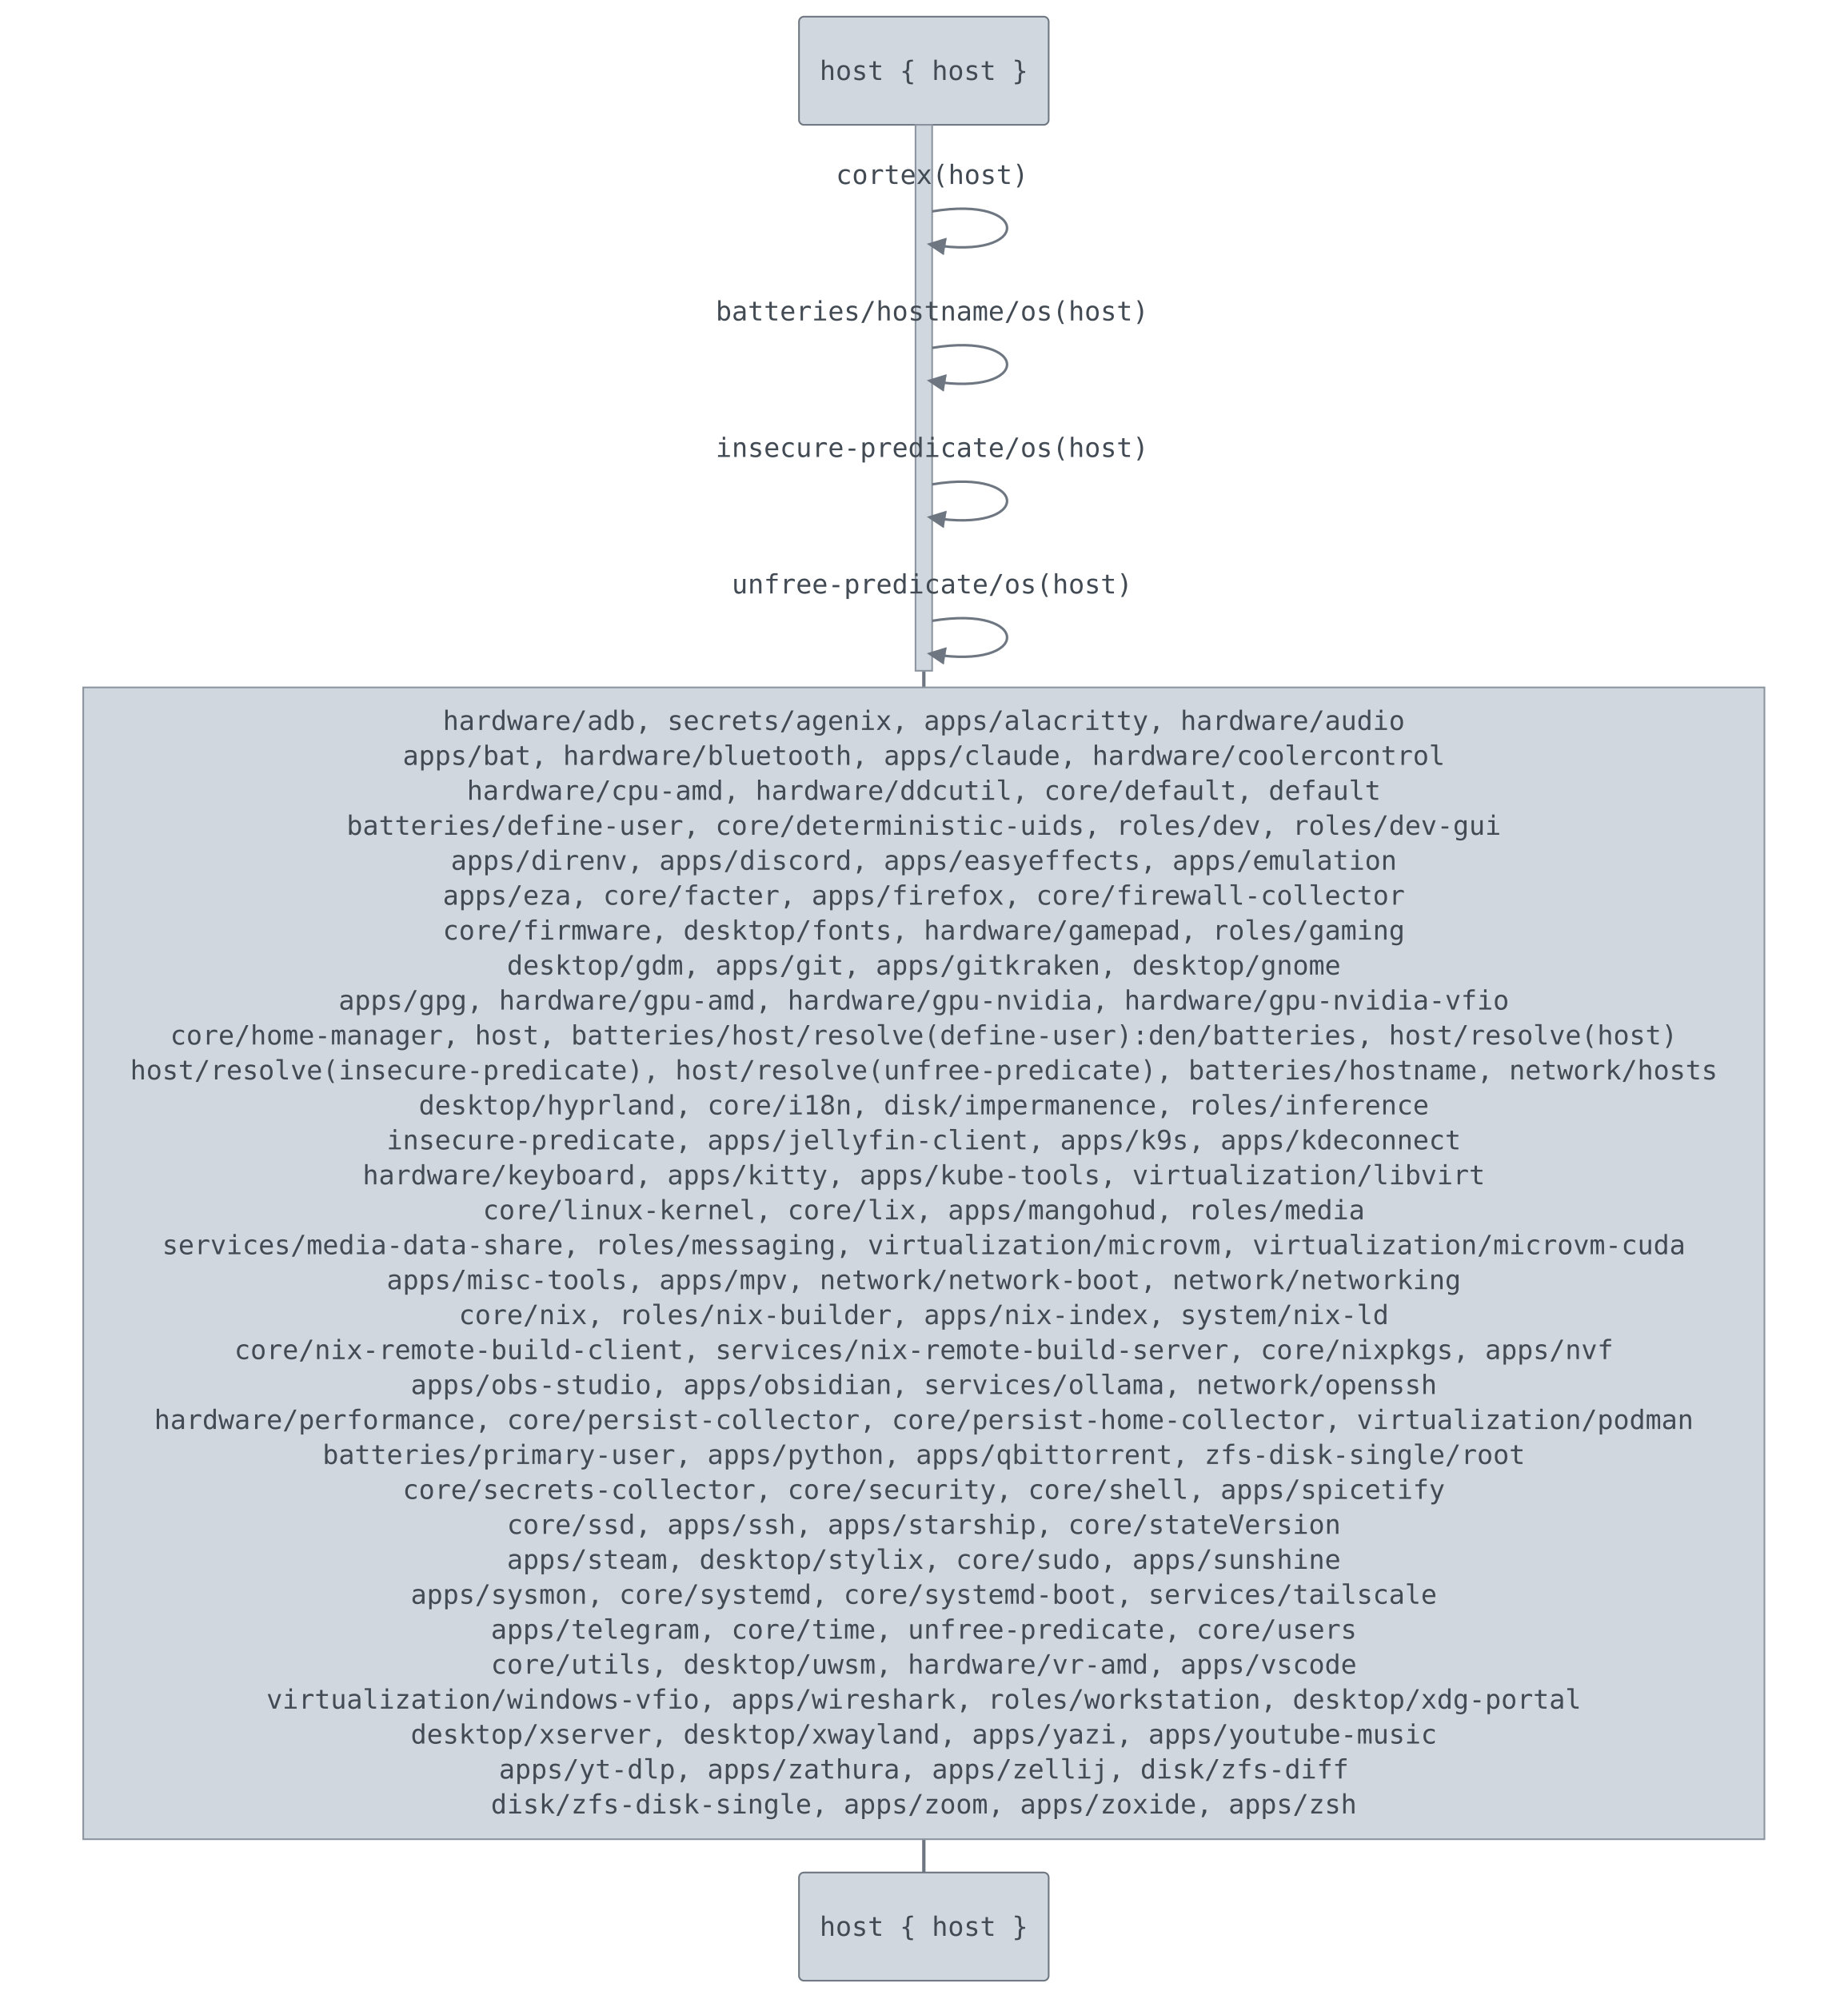
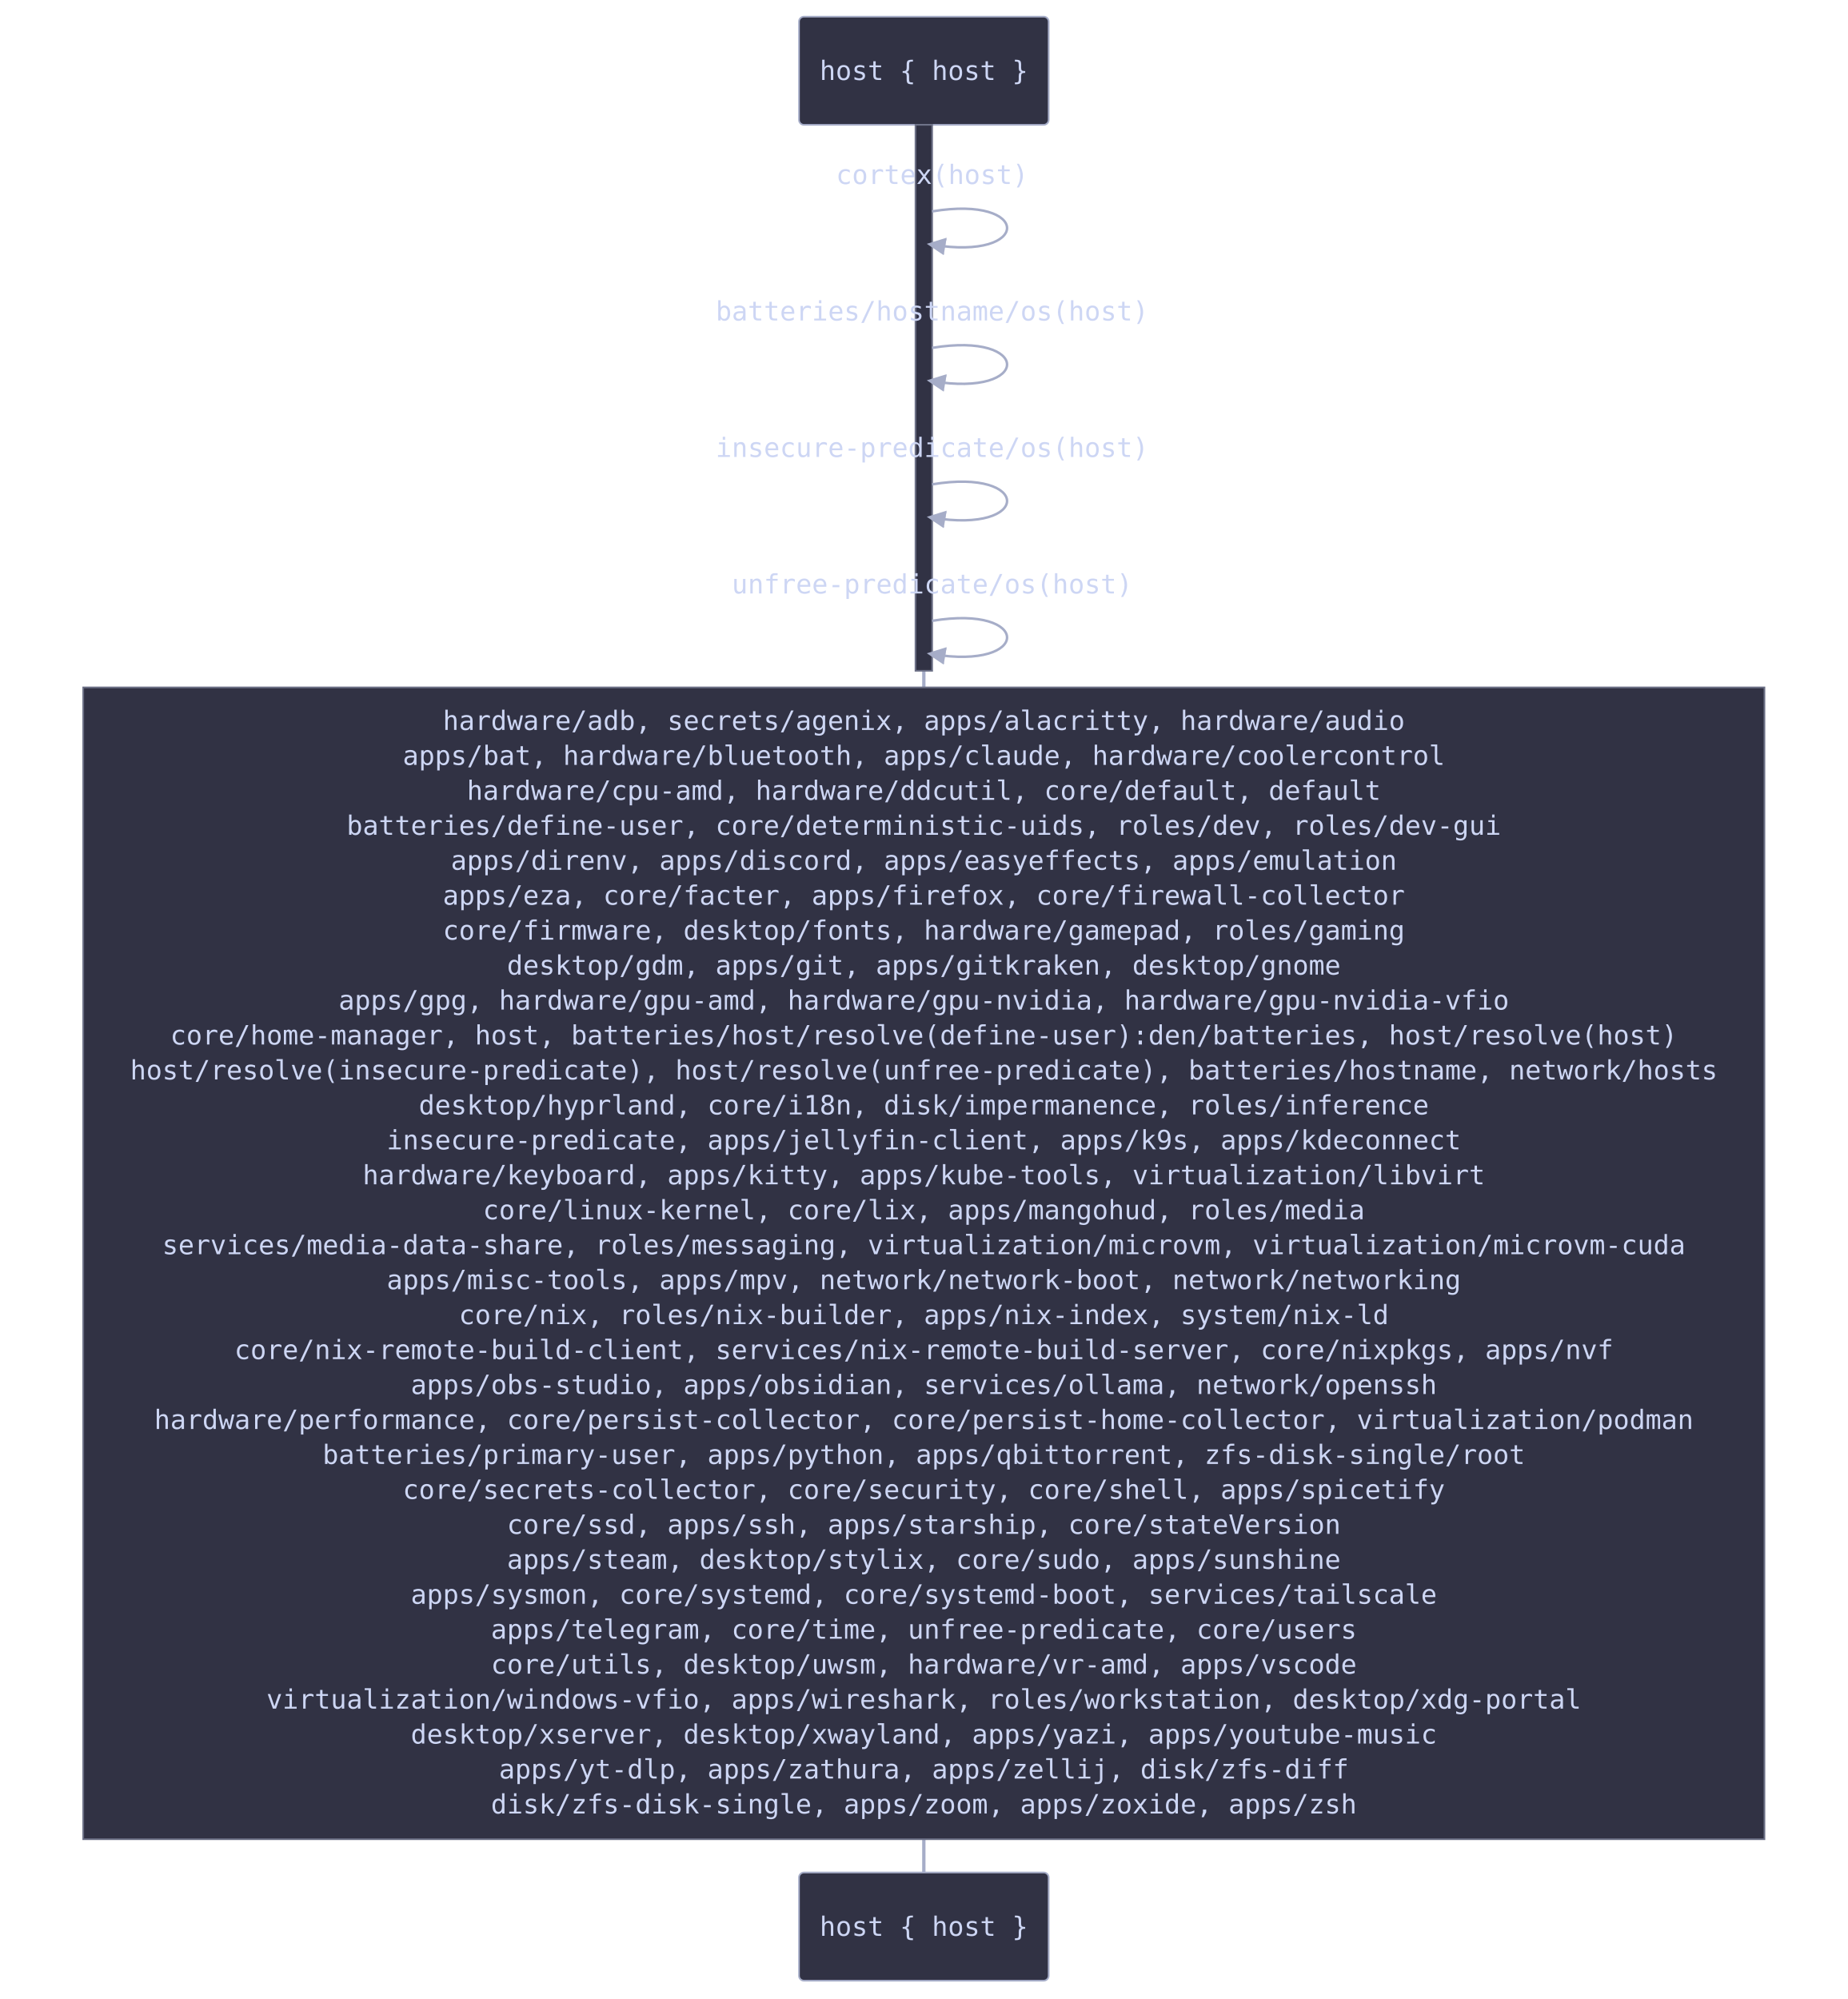
- <svg xmlns="http://www.w3.org/2000/svg" id="my-svg" width="100%" style="max-width: 1110px; background-color: rgb(234, 238, 242);" viewBox="-480 -10 1110 1201" role="graphics-document document" aria-roledescription="sequence">
+ <svg xmlns="http://www.w3.org/2000/svg" id="my-svg" width="100%" style="max-width: 1110px; background-color: rgb(30, 30, 46);" viewBox="-480 -10 1110 1201" role="graphics-document document" aria-roledescription="sequence">
  <g>
    <rect x="0" y="1115" fill="#eaeaea" stroke="#666" width="150" height="65" name="host" rx="3" ry="3" class="actor actor-bottom" />
    <text x="75" y="1147.5" dominant-baseline="central" alignment-baseline="central" class="actor actor-box" style="text-anchor: middle; font-size: 16px; font-weight: 400; font-family: &quot;JetBrains Mono&quot;, &quot;Fira Code&quot;, &quot;DejaVu Sans Mono&quot;, monospace;">
      <tspan x="75" dy="0">host { host }</tspan>
    </text>
  </g>
  <g>
    <line id="actor0" x1="75" y1="65" x2="75" y2="1115" class="actor-line 200" stroke-width="0.5px" stroke="#999" name="host" data-et="life-line" data-id="host" />
    <g id="root-0" data-et="participant" data-type="participant" data-id="host">
      <rect x="0" y="0" fill="#eaeaea" stroke="#666" width="150" height="65" name="host" rx="3" ry="3" class="actor actor-top" />
      <text x="75" y="32.5" dominant-baseline="central" alignment-baseline="central" class="actor actor-box" style="text-anchor: middle; font-size: 16px; font-weight: 400; font-family: &quot;JetBrains Mono&quot;, &quot;Fira Code&quot;, &quot;DejaVu Sans Mono&quot;, monospace;">
        <tspan x="75" dy="0">host { host }</tspan>
      </text>
    </g>
  </g>
-   <style>#my-svg{font-family:JetBrains Mono,Fira Code,DejaVu Sans Mono,monospace;font-size:16px;fill:#424a53;}@keyframes edge-animation-frame{from{stroke-dashoffset:0;}}@keyframes dash{to{stroke-dashoffset:0;}}#my-svg .edge-animation-slow{stroke-dasharray:9,5!important;stroke-dashoffset:900;animation:dash 50s linear infinite;stroke-linecap:round;}#my-svg .edge-animation-fast{stroke-dasharray:9,5!important;stroke-dashoffset:900;animation:dash 20s linear infinite;stroke-linecap:round;}#my-svg .error-icon{fill:#d0d7de;}#my-svg .error-text{fill:#424a53;stroke:#424a53;}#my-svg .edge-thickness-normal{stroke-width:1px;}#my-svg .edge-thickness-thick{stroke-width:3.5px;}#my-svg .edge-pattern-solid{stroke-dasharray:0;}#my-svg .edge-thickness-invisible{stroke-width:0;fill:none;}#my-svg .edge-pattern-dashed{stroke-dasharray:3;}#my-svg .edge-pattern-dotted{stroke-dasharray:2;}#my-svg .marker{fill:#6e7781;stroke:#6e7781;}#my-svg .marker.cross{stroke:#6e7781;}#my-svg svg{font-family:JetBrains Mono,Fira Code,DejaVu Sans Mono,monospace;font-size:16px;}#my-svg p{margin:0;}#my-svg .actor{stroke:#6e7781;fill:#d0d7de;stroke-width:1;}#my-svg rect.actor.outer-path[data-look="neo"]{filter:drop-shadow( 1px 2px 2px rgba(185,185,185,1));}#my-svg rect.note[data-look="neo"]{stroke:#8c959f;fill:#d0d7de;filter:drop-shadow( 1px 2px 2px rgba(185,185,185,1));}#my-svg text.actor&gt;tspan{fill:#424a53;stroke:none;}#my-svg .actor-line{stroke:#6e7781;}#my-svg .innerArc{stroke-width:1.5;stroke-dasharray:none;}#my-svg .messageLine0{stroke-width:1.5;stroke-dasharray:none;stroke:#6e7781;}#my-svg .messageLine1{stroke-width:1.5;stroke-dasharray:2,2;stroke:#6e7781;}#my-svg [id$="-arrowhead"] path{fill:#6e7781;stroke:#6e7781;}#my-svg .sequenceNumber{fill:#eaeef2;}#my-svg [id$="-sequencenumber"]{fill:#6e7781;}#my-svg [id$="-crosshead"] path{fill:#6e7781;stroke:#6e7781;}#my-svg .messageText{fill:#424a53;stroke:none;}#my-svg .labelBox{stroke:#6e7781;fill:#d0d7de;filter:none;}#my-svg .labelText,#my-svg .labelText&gt;tspan{fill:#424a53;stroke:none;}#my-svg .loopText,#my-svg .loopText&gt;tspan{fill:#424a53;stroke:none;}#my-svg .loopLine{stroke-width:2px;stroke-dasharray:2,2;stroke:#6e7781;fill:#6e7781;}#my-svg .note{stroke:#8c959f;fill:#d0d7de;}#my-svg .noteText,#my-svg .noteText&gt;tspan{fill:#424a53;stroke:none;font-weight:normal;}#my-svg .activation0{fill:#d0d7de;stroke:#8c959f;}#my-svg .activation1{fill:#d0d7de;stroke:#8c959f;}#my-svg .activation2{fill:#d0d7de;stroke:#8c959f;}#my-svg .actorPopupMenu{position:absolute;}#my-svg .actorPopupMenuPanel{position:absolute;fill:#d0d7de;box-shadow:0px 8px 16px 0px rgba(0,0,0,0.2);filter:drop-shadow(3px 5px 2px rgb(0 0 0 / 0.4));}#my-svg .actor-man circle,#my-svg line{fill:#d0d7de;stroke-width:2px;}#my-svg g rect.rect{filter:drop-shadow( 1px 2px 2px rgba(185,185,185,1));stroke:#6e7781;}#my-svg .node .neo-node{stroke:#6e7781;}#my-svg [data-look="neo"].node rect,#my-svg [data-look="neo"].cluster rect,#my-svg [data-look="neo"].node polygon{stroke:url(#my-svg-gradient);filter:drop-shadow( 1px 2px 2px rgba(185,185,185,1));}#my-svg [data-look="neo"].node path{stroke:url(#my-svg-gradient);stroke-width:1px;}#my-svg [data-look="neo"].node .outer-path{filter:drop-shadow( 1px 2px 2px rgba(185,185,185,1));}#my-svg [data-look="neo"].node .neo-line path{stroke:#6e7781;filter:none;}#my-svg [data-look="neo"].node circle{stroke:url(#my-svg-gradient);filter:drop-shadow( 1px 2px 2px rgba(185,185,185,1));}#my-svg [data-look="neo"].node circle .state-start{fill:#000000;}#my-svg [data-look="neo"].icon-shape .icon{fill:url(#my-svg-gradient);filter:drop-shadow( 1px 2px 2px rgba(185,185,185,1));}#my-svg [data-look="neo"].icon-shape .icon-neo path{stroke:url(#my-svg-gradient);filter:drop-shadow( 1px 2px 2px rgba(185,185,185,1));}#my-svg :root{--mermaid-font-family:JetBrains Mono,Fira Code,DejaVu Sans Mono,monospace;}</style>
+   <style>#my-svg{font-family:JetBrains Mono,Fira Code,DejaVu Sans Mono,monospace;font-size:16px;fill:#cdd6f4;}@keyframes edge-animation-frame{from{stroke-dashoffset:0;}}@keyframes dash{to{stroke-dashoffset:0;}}#my-svg .edge-animation-slow{stroke-dasharray:9,5!important;stroke-dashoffset:900;animation:dash 50s linear infinite;stroke-linecap:round;}#my-svg .edge-animation-fast{stroke-dasharray:9,5!important;stroke-dashoffset:900;animation:dash 20s linear infinite;stroke-linecap:round;}#my-svg .error-icon{fill:#313244;}#my-svg .error-text{fill:#cdd6f4;stroke:#cdd6f4;}#my-svg .edge-thickness-normal{stroke-width:1px;}#my-svg .edge-thickness-thick{stroke-width:3.5px;}#my-svg .edge-pattern-solid{stroke-dasharray:0;}#my-svg .edge-thickness-invisible{stroke-width:0;fill:none;}#my-svg .edge-pattern-dashed{stroke-dasharray:3;}#my-svg .edge-pattern-dotted{stroke-dasharray:2;}#my-svg .marker{fill:#a6adc8;stroke:#a6adc8;}#my-svg .marker.cross{stroke:#a6adc8;}#my-svg svg{font-family:JetBrains Mono,Fira Code,DejaVu Sans Mono,monospace;font-size:16px;}#my-svg p{margin:0;}#my-svg .actor{stroke:#a6adc8;fill:#313244;stroke-width:1;}#my-svg rect.actor.outer-path[data-look="neo"]{filter:drop-shadow( 1px 2px 2px rgba(185,185,185,1));}#my-svg rect.note[data-look="neo"]{stroke:#6c7086;fill:#313244;filter:drop-shadow( 1px 2px 2px rgba(185,185,185,1));}#my-svg text.actor&gt;tspan{fill:#cdd6f4;stroke:none;}#my-svg .actor-line{stroke:#a6adc8;}#my-svg .innerArc{stroke-width:1.5;stroke-dasharray:none;}#my-svg .messageLine0{stroke-width:1.5;stroke-dasharray:none;stroke:#a6adc8;}#my-svg .messageLine1{stroke-width:1.5;stroke-dasharray:2,2;stroke:#a6adc8;}#my-svg [id$="-arrowhead"] path{fill:#a6adc8;stroke:#a6adc8;}#my-svg .sequenceNumber{fill:#1e1e2e;}#my-svg [id$="-sequencenumber"]{fill:#a6adc8;}#my-svg [id$="-crosshead"] path{fill:#a6adc8;stroke:#a6adc8;}#my-svg .messageText{fill:#cdd6f4;stroke:none;}#my-svg .labelBox{stroke:#a6adc8;fill:#313244;filter:none;}#my-svg .labelText,#my-svg .labelText&gt;tspan{fill:#cdd6f4;stroke:none;}#my-svg .loopText,#my-svg .loopText&gt;tspan{fill:#cdd6f4;stroke:none;}#my-svg .loopLine{stroke-width:2px;stroke-dasharray:2,2;stroke:#a6adc8;fill:#a6adc8;}#my-svg .note{stroke:#6c7086;fill:#313244;}#my-svg .noteText,#my-svg .noteText&gt;tspan{fill:#cdd6f4;stroke:none;font-weight:normal;}#my-svg .activation0{fill:#313244;stroke:#6c7086;}#my-svg .activation1{fill:#313244;stroke:#6c7086;}#my-svg .activation2{fill:#313244;stroke:#6c7086;}#my-svg .actorPopupMenu{position:absolute;}#my-svg .actorPopupMenuPanel{position:absolute;fill:#313244;box-shadow:0px 8px 16px 0px rgba(0,0,0,0.2);filter:drop-shadow(3px 5px 2px rgb(0 0 0 / 0.4));}#my-svg .actor-man circle,#my-svg line{fill:#313244;stroke-width:2px;}#my-svg g rect.rect{filter:drop-shadow( 1px 2px 2px rgba(185,185,185,1));stroke:#a6adc8;}#my-svg .node .neo-node{stroke:#a6adc8;}#my-svg [data-look="neo"].node rect,#my-svg [data-look="neo"].cluster rect,#my-svg [data-look="neo"].node polygon{stroke:url(#my-svg-gradient);filter:drop-shadow( 1px 2px 2px rgba(185,185,185,1));}#my-svg [data-look="neo"].node path{stroke:url(#my-svg-gradient);stroke-width:1px;}#my-svg [data-look="neo"].node .outer-path{filter:drop-shadow( 1px 2px 2px rgba(185,185,185,1));}#my-svg [data-look="neo"].node .neo-line path{stroke:#a6adc8;filter:none;}#my-svg [data-look="neo"].node circle{stroke:url(#my-svg-gradient);filter:drop-shadow( 1px 2px 2px rgba(185,185,185,1));}#my-svg [data-look="neo"].node circle .state-start{fill:#000000;}#my-svg [data-look="neo"].icon-shape .icon{fill:url(#my-svg-gradient);filter:drop-shadow( 1px 2px 2px rgba(185,185,185,1));}#my-svg [data-look="neo"].icon-shape .icon-neo path{stroke:url(#my-svg-gradient);filter:drop-shadow( 1px 2px 2px rgba(185,185,185,1));}#my-svg :root{--mermaid-font-family:JetBrains Mono,Fira Code,DejaVu Sans Mono,monospace;}</style>
  <g />
  <defs>
    <symbol id="my-svg-computer" width="24" height="24">
      <path transform="scale(.5)" d="M2 2v13h20v-13h-20zm18 11h-16v-9h16v9zm-10.228 6l.466-1h3.524l.467 1h-4.457zm14.228 3h-24l2-6h2.104l-1.33 4h18.45l-1.297-4h2.073l2 6zm-5-10h-14v-7h14v7z" />
    </symbol>
  </defs>
  <defs>
    <symbol id="my-svg-database" fill-rule="evenodd" clip-rule="evenodd">
      <path transform="scale(.5)" d="M12.258.001l.256.004.255.005.253.008.251.01.249.012.247.015.246.016.242.019.241.02.239.023.236.024.233.027.231.028.229.031.225.032.223.034.22.036.217.038.214.04.211.041.208.043.205.045.201.046.198.048.194.05.191.051.187.053.183.054.18.056.175.057.172.059.168.06.163.061.16.063.155.064.15.066.074.033.073.033.071.034.07.034.069.035.068.035.067.035.066.035.064.036.064.036.062.036.06.036.06.037.058.037.058.037.055.038.055.038.053.038.052.038.051.039.05.039.048.039.047.039.045.04.044.04.043.04.041.04.04.041.039.041.037.041.036.041.034.041.033.042.032.042.03.042.029.042.027.042.026.043.024.043.023.043.021.043.02.043.018.044.017.043.015.044.013.044.012.044.011.045.009.044.007.045.006.045.004.045.002.045.001.045v17l-.001.045-.002.045-.004.045-.006.045-.007.045-.009.044-.011.045-.012.044-.013.044-.015.044-.017.043-.018.044-.02.043-.021.043-.023.043-.024.043-.026.043-.027.042-.029.042-.03.042-.032.042-.033.042-.034.041-.036.041-.037.041-.039.041-.04.041-.041.04-.043.04-.044.04-.045.04-.047.039-.048.039-.05.039-.051.039-.052.038-.053.038-.055.038-.055.038-.058.037-.058.037-.06.037-.06.036-.062.036-.064.036-.064.036-.066.035-.067.035-.068.035-.069.035-.07.034-.071.034-.073.033-.074.033-.15.066-.155.064-.16.063-.163.061-.168.06-.172.059-.175.057-.18.056-.183.054-.187.053-.191.051-.194.05-.198.048-.201.046-.205.045-.208.043-.211.041-.214.04-.217.038-.22.036-.223.034-.225.032-.229.031-.231.028-.233.027-.236.024-.239.023-.241.02-.242.019-.246.016-.247.015-.249.012-.251.01-.253.008-.255.005-.256.004-.258.001-.258-.001-.256-.004-.255-.005-.253-.008-.251-.01-.249-.012-.247-.015-.245-.016-.243-.019-.241-.02-.238-.023-.236-.024-.234-.027-.231-.028-.228-.031-.226-.032-.223-.034-.22-.036-.217-.038-.214-.04-.211-.041-.208-.043-.204-.045-.201-.046-.198-.048-.195-.05-.19-.051-.187-.053-.184-.054-.179-.056-.176-.057-.172-.059-.167-.06-.164-.061-.159-.063-.155-.064-.151-.066-.074-.033-.072-.033-.072-.034-.07-.034-.069-.035-.068-.035-.067-.035-.066-.035-.064-.036-.063-.036-.062-.036-.061-.036-.06-.037-.058-.037-.057-.037-.056-.038-.055-.038-.053-.038-.052-.038-.051-.039-.049-.039-.049-.039-.046-.039-.046-.04-.044-.04-.043-.04-.041-.04-.04-.041-.039-.041-.037-.041-.036-.041-.034-.041-.033-.042-.032-.042-.03-.042-.029-.042-.027-.042-.026-.043-.024-.043-.023-.043-.021-.043-.02-.043-.018-.044-.017-.043-.015-.044-.013-.044-.012-.044-.011-.045-.009-.044-.007-.045-.006-.045-.004-.045-.002-.045-.001-.045v-17l.001-.045.002-.045.004-.045.006-.045.007-.045.009-.044.011-.045.012-.044.013-.044.015-.044.017-.043.018-.044.02-.043.021-.043.023-.043.024-.043.026-.043.027-.042.029-.042.03-.042.032-.042.033-.042.034-.041.036-.041.037-.041.039-.041.04-.041.041-.04.043-.04.044-.04.046-.04.046-.039.049-.039.049-.039.051-.039.052-.038.053-.038.055-.038.056-.038.057-.037.058-.037.06-.037.061-.036.062-.036.063-.036.064-.036.066-.035.067-.035.068-.035.069-.035.07-.034.072-.034.072-.033.074-.033.151-.066.155-.064.159-.063.164-.061.167-.06.172-.059.176-.057.179-.056.184-.054.187-.053.19-.051.195-.05.198-.048.201-.046.204-.045.208-.043.211-.041.214-.04.217-.038.22-.036.223-.034.226-.032.228-.031.231-.028.234-.027.236-.024.238-.023.241-.02.243-.019.245-.016.247-.015.249-.012.251-.01.253-.008.255-.005.256-.004.258-.001.258.001zm-9.258 20.499v.01l.001.021.003.021.004.022.005.021.006.022.007.022.009.023.01.022.011.023.012.023.013.023.015.023.016.024.017.023.018.024.019.024.021.024.022.025.023.024.024.025.052.049.056.05.061.051.066.051.07.051.075.051.079.052.084.052.088.052.092.052.097.052.102.051.105.052.11.052.114.051.119.051.123.051.127.05.131.05.135.05.139.048.144.049.147.047.152.047.155.047.16.045.163.045.167.043.171.043.176.041.178.041.183.039.187.039.19.037.194.035.197.035.202.033.204.031.209.03.212.029.216.027.219.025.222.024.226.021.23.02.233.018.236.016.24.015.243.012.246.01.249.008.253.005.256.004.259.001.26-.001.257-.004.254-.005.25-.008.247-.011.244-.012.241-.014.237-.016.233-.018.231-.021.226-.021.224-.024.22-.026.216-.027.212-.028.21-.031.205-.031.202-.034.198-.034.194-.036.191-.037.187-.039.183-.04.179-.04.175-.042.172-.043.168-.044.163-.045.16-.046.155-.046.152-.047.148-.048.143-.049.139-.049.136-.05.131-.05.126-.05.123-.051.118-.052.114-.051.11-.052.106-.052.101-.052.096-.052.092-.052.088-.053.083-.051.079-.052.074-.052.07-.051.065-.051.06-.051.056-.05.051-.05.023-.024.023-.025.021-.024.02-.024.019-.024.018-.024.017-.024.015-.023.014-.024.013-.023.012-.023.01-.023.01-.022.008-.022.006-.022.006-.022.004-.022.004-.021.001-.021.001-.021v-4.127l-.077.055-.08.053-.083.054-.085.053-.087.052-.09.052-.093.051-.095.05-.097.05-.1.049-.102.049-.105.048-.106.047-.109.047-.111.046-.114.045-.115.045-.118.044-.12.043-.122.042-.124.042-.126.041-.128.04-.13.04-.132.038-.134.038-.135.037-.138.037-.139.035-.142.035-.143.034-.144.033-.147.032-.148.031-.15.03-.151.03-.153.029-.154.027-.156.027-.158.026-.159.025-.161.024-.162.023-.163.022-.165.021-.166.02-.167.019-.169.018-.169.017-.171.016-.173.015-.173.014-.175.013-.175.012-.177.011-.178.01-.179.008-.179.008-.181.006-.182.005-.182.004-.184.003-.184.002h-.37l-.184-.002-.184-.003-.182-.004-.182-.005-.181-.006-.179-.008-.179-.008-.178-.01-.176-.011-.176-.012-.175-.013-.173-.014-.172-.015-.171-.016-.17-.017-.169-.018-.167-.019-.166-.02-.165-.021-.163-.022-.162-.023-.161-.024-.159-.025-.157-.026-.156-.027-.155-.027-.153-.029-.151-.03-.15-.03-.148-.031-.146-.032-.145-.033-.143-.034-.141-.035-.14-.035-.137-.037-.136-.037-.134-.038-.132-.038-.13-.04-.128-.04-.126-.041-.124-.042-.122-.042-.12-.044-.117-.043-.116-.045-.113-.045-.112-.046-.109-.047-.106-.047-.105-.048-.102-.049-.1-.049-.097-.05-.095-.05-.093-.052-.09-.051-.087-.052-.085-.053-.083-.054-.08-.054-.077-.054v4.127zm0-5.654v.011l.001.021.003.021.004.021.005.022.006.022.007.022.009.022.01.022.011.023.012.023.013.023.015.024.016.023.017.024.018.024.019.024.021.024.022.024.023.025.024.024.052.05.056.05.061.05.066.051.07.051.075.052.079.051.084.052.088.052.092.052.097.052.102.052.105.052.11.051.114.051.119.052.123.05.127.051.131.05.135.049.139.049.144.048.147.048.152.047.155.046.16.045.163.045.167.044.171.042.176.042.178.04.183.04.187.038.19.037.194.036.197.034.202.033.204.032.209.03.212.028.216.027.219.025.222.024.226.022.23.02.233.018.236.016.24.014.243.012.246.01.249.008.253.006.256.003.259.001.26-.001.257-.003.254-.006.25-.008.247-.01.244-.012.241-.015.237-.016.233-.018.231-.02.226-.022.224-.024.22-.025.216-.027.212-.029.21-.03.205-.032.202-.033.198-.035.194-.036.191-.037.187-.039.183-.039.179-.041.175-.042.172-.043.168-.044.163-.045.16-.045.155-.047.152-.047.148-.048.143-.048.139-.05.136-.049.131-.05.126-.051.123-.051.118-.051.114-.052.11-.052.106-.052.101-.052.096-.052.092-.052.088-.052.083-.052.079-.052.074-.051.07-.052.065-.051.06-.05.056-.051.051-.049.023-.025.023-.024.021-.025.02-.024.019-.024.018-.024.017-.024.015-.023.014-.023.013-.024.012-.022.01-.023.01-.023.008-.022.006-.022.006-.022.004-.021.004-.022.001-.021.001-.021v-4.139l-.077.054-.08.054-.083.054-.085.052-.087.053-.09.051-.093.051-.095.051-.097.05-.1.049-.102.049-.105.048-.106.047-.109.047-.111.046-.114.045-.115.044-.118.044-.12.044-.122.042-.124.042-.126.041-.128.04-.13.039-.132.039-.134.038-.135.037-.138.036-.139.036-.142.035-.143.033-.144.033-.147.033-.148.031-.15.03-.151.03-.153.028-.154.028-.156.027-.158.026-.159.025-.161.024-.162.023-.163.022-.165.021-.166.02-.167.019-.169.018-.169.017-.171.016-.173.015-.173.014-.175.013-.175.012-.177.011-.178.009-.179.009-.179.007-.181.007-.182.005-.182.004-.184.003-.184.002h-.37l-.184-.002-.184-.003-.182-.004-.182-.005-.181-.007-.179-.007-.179-.009-.178-.009-.176-.011-.176-.012-.175-.013-.173-.014-.172-.015-.171-.016-.17-.017-.169-.018-.167-.019-.166-.02-.165-.021-.163-.022-.162-.023-.161-.024-.159-.025-.157-.026-.156-.027-.155-.028-.153-.028-.151-.03-.15-.03-.148-.031-.146-.033-.145-.033-.143-.033-.141-.035-.14-.036-.137-.036-.136-.037-.134-.038-.132-.039-.13-.039-.128-.04-.126-.041-.124-.042-.122-.043-.12-.043-.117-.044-.116-.044-.113-.046-.112-.046-.109-.046-.106-.047-.105-.048-.102-.049-.1-.049-.097-.05-.095-.051-.093-.051-.09-.051-.087-.053-.085-.052-.083-.054-.08-.054-.077-.054v4.139zm0-5.666v.011l.001.02.003.022.004.021.005.022.006.021.007.022.009.023.01.022.011.023.012.023.013.023.015.023.016.024.017.024.018.023.019.024.021.025.022.024.023.024.024.025.052.05.056.05.061.05.066.051.07.051.075.052.079.051.084.052.088.052.092.052.097.052.102.052.105.051.11.052.114.051.119.051.123.051.127.05.131.05.135.05.139.049.144.048.147.048.152.047.155.046.16.045.163.045.167.043.171.043.176.042.178.04.183.04.187.038.19.037.194.036.197.034.202.033.204.032.209.03.212.028.216.027.219.025.222.024.226.021.23.02.233.018.236.017.24.014.243.012.246.01.249.008.253.006.256.003.259.001.26-.001.257-.003.254-.006.25-.008.247-.01.244-.013.241-.014.237-.016.233-.018.231-.02.226-.022.224-.024.22-.025.216-.027.212-.029.21-.03.205-.032.202-.033.198-.035.194-.036.191-.037.187-.039.183-.039.179-.041.175-.042.172-.043.168-.044.163-.045.16-.045.155-.047.152-.047.148-.048.143-.049.139-.049.136-.049.131-.051.126-.05.123-.051.118-.052.114-.051.11-.052.106-.052.101-.052.096-.052.092-.052.088-.052.083-.052.079-.052.074-.052.07-.051.065-.051.06-.051.056-.05.051-.049.023-.025.023-.025.021-.024.02-.024.019-.024.018-.024.017-.024.015-.023.014-.024.013-.023.012-.023.01-.022.01-.023.008-.022.006-.022.006-.022.004-.022.004-.021.001-.021.001-.021v-4.153l-.077.054-.08.054-.083.053-.085.053-.087.053-.09.051-.093.051-.095.051-.097.05-.1.049-.102.048-.105.048-.106.048-.109.046-.111.046-.114.046-.115.044-.118.044-.12.043-.122.043-.124.042-.126.041-.128.04-.13.039-.132.039-.134.038-.135.037-.138.036-.139.036-.142.034-.143.034-.144.033-.147.032-.148.032-.15.03-.151.03-.153.028-.154.028-.156.027-.158.026-.159.024-.161.024-.162.023-.163.023-.165.021-.166.02-.167.019-.169.018-.169.017-.171.016-.173.015-.173.014-.175.013-.175.012-.177.01-.178.01-.179.009-.179.007-.181.006-.182.006-.182.004-.184.003-.184.001-.185.001-.185-.001-.184-.001-.184-.003-.182-.004-.182-.006-.181-.006-.179-.007-.179-.009-.178-.01-.176-.01-.176-.012-.175-.013-.173-.014-.172-.015-.171-.016-.17-.017-.169-.018-.167-.019-.166-.02-.165-.021-.163-.023-.162-.023-.161-.024-.159-.024-.157-.026-.156-.027-.155-.028-.153-.028-.151-.03-.15-.03-.148-.032-.146-.032-.145-.033-.143-.034-.141-.034-.14-.036-.137-.036-.136-.037-.134-.038-.132-.039-.13-.039-.128-.041-.126-.041-.124-.041-.122-.043-.12-.043-.117-.044-.116-.044-.113-.046-.112-.046-.109-.046-.106-.048-.105-.048-.102-.048-.1-.05-.097-.049-.095-.051-.093-.051-.09-.052-.087-.052-.085-.053-.083-.053-.08-.054-.077-.054v4.153zm8.74-8.179l-.257.004-.254.005-.25.008-.247.011-.244.012-.241.014-.237.016-.233.018-.231.021-.226.022-.224.023-.22.026-.216.027-.212.028-.21.031-.205.032-.202.033-.198.034-.194.036-.191.038-.187.038-.183.04-.179.041-.175.042-.172.043-.168.043-.163.045-.16.046-.155.046-.152.048-.148.048-.143.048-.139.049-.136.05-.131.05-.126.051-.123.051-.118.051-.114.052-.11.052-.106.052-.101.052-.096.052-.092.052-.088.052-.083.052-.079.052-.074.051-.07.052-.065.051-.06.05-.056.05-.051.05-.023.025-.023.024-.021.024-.02.025-.019.024-.018.024-.017.023-.015.024-.014.023-.013.023-.012.023-.01.023-.01.022-.008.022-.006.023-.006.021-.004.022-.004.021-.001.021-.001.021.001.021.001.021.004.021.004.022.006.021.006.023.008.022.01.022.01.023.012.023.013.023.014.023.015.024.017.023.018.024.019.024.02.025.021.024.023.024.023.025.051.05.056.05.06.05.065.051.07.052.074.051.079.052.083.052.088.052.092.052.096.052.101.052.106.052.11.052.114.052.118.051.123.051.126.051.131.05.136.05.139.049.143.048.148.048.152.048.155.046.16.046.163.045.168.043.172.043.175.042.179.041.183.04.187.038.191.038.194.036.198.034.202.033.205.032.21.031.212.028.216.027.22.026.224.023.226.022.231.021.233.018.237.016.241.014.244.012.247.011.25.008.254.005.257.004.26.001.26-.001.257-.004.254-.005.25-.008.247-.011.244-.012.241-.014.237-.016.233-.018.231-.021.226-.022.224-.023.22-.026.216-.027.212-.028.21-.031.205-.032.202-.033.198-.034.194-.036.191-.038.187-.038.183-.04.179-.041.175-.042.172-.043.168-.043.163-.045.16-.046.155-.046.152-.048.148-.048.143-.048.139-.049.136-.05.131-.05.126-.051.123-.051.118-.051.114-.052.11-.052.106-.052.101-.052.096-.052.092-.052.088-.052.083-.052.079-.052.074-.051.07-.052.065-.051.06-.05.056-.05.051-.05.023-.025.023-.024.021-.024.02-.025.019-.024.018-.024.017-.023.015-.024.014-.023.013-.023.012-.023.01-.023.01-.022.008-.022.006-.023.006-.021.004-.022.004-.021.001-.021.001-.021-.001-.021-.001-.021-.004-.021-.004-.022-.006-.021-.006-.023-.008-.022-.01-.022-.01-.023-.012-.023-.013-.023-.014-.023-.015-.024-.017-.023-.018-.024-.019-.024-.02-.025-.021-.024-.023-.024-.023-.025-.051-.05-.056-.05-.06-.05-.065-.051-.07-.052-.074-.051-.079-.052-.083-.052-.088-.052-.092-.052-.096-.052-.101-.052-.106-.052-.11-.052-.114-.052-.118-.051-.123-.051-.126-.051-.131-.05-.136-.05-.139-.049-.143-.048-.148-.048-.152-.048-.155-.046-.16-.046-.163-.045-.168-.043-.172-.043-.175-.042-.179-.041-.183-.04-.187-.038-.191-.038-.194-.036-.198-.034-.202-.033-.205-.032-.21-.031-.212-.028-.216-.027-.22-.026-.224-.023-.226-.022-.231-.021-.233-.018-.237-.016-.241-.014-.244-.012-.247-.011-.25-.008-.254-.005-.257-.004-.26-.001-.26.001z" />
    </symbol>
  </defs>
  <defs>
    <symbol id="my-svg-clock" width="24" height="24">
      <path transform="scale(.5)" d="M12 2c5.514 0 10 4.486 10 10s-4.486 10-10 10-10-4.486-10-10 4.486-10 10-10zm0-2c-6.627 0-12 5.373-12 12s5.373 12 12 12 12-5.373 12-12-5.373-12-12-12zm5.848 12.459c.202.038.202.333.001.372-1.907.361-6.045 1.111-6.547 1.111-.719 0-1.301-.582-1.301-1.301 0-.512.77-5.447 1.125-7.445.034-.192.312-.181.343.014l.985 6.238 5.394 1.011z" />
    </symbol>
  </defs>
  <defs>
    <marker id="my-svg-arrowhead" refX="7.9" refY="5" markerUnits="userSpaceOnUse" markerWidth="12" markerHeight="12" orient="auto-start-reverse">
      <path d="M -1 0 L 10 5 L 0 10 z" />
    </marker>
  </defs>
  <defs>
    <marker id="my-svg-crosshead" markerWidth="15" markerHeight="8" orient="auto" refX="4" refY="4.5">
      <path fill="none" stroke="#000000" stroke-width="1pt" d="M 1,2 L 6,7 M 6,2 L 1,7" style="stroke-dasharray: 0, 0;" />
    </marker>
  </defs>
  <defs>
    <marker id="my-svg-filled-head" refX="15.5" refY="7" markerWidth="20" markerHeight="28" orient="auto">
      <path d="M 18,7 L9,13 L14,7 L9,1 Z" />
    </marker>
  </defs>
  <defs>
    <marker id="my-svg-sequencenumber" refX="15" refY="15" markerWidth="60" markerHeight="40" orient="auto">
      <circle cx="15" cy="15" r="6" />
    </marker>
  </defs>
  <defs>
    <marker id="my-svg-solidTopArrowHead" refX="7.9" refY="7.25" markerUnits="userSpaceOnUse" markerWidth="12" markerHeight="12" orient="auto-start-reverse">
      <path d="M 0 0 L 10 8 L 0 8 z" />
    </marker>
  </defs>
  <defs>
    <marker id="my-svg-solidBottomArrowHead" refX="7.9" refY="0.75" markerUnits="userSpaceOnUse" markerWidth="12" markerHeight="12" orient="auto-start-reverse">
      <path d="M 0 0 L 10 0 L 0 8 z" />
    </marker>
  </defs>
  <defs>
    <marker id="my-svg-stickTopArrowHead" refX="7.5" refY="7" markerUnits="userSpaceOnUse" markerWidth="12" markerHeight="12" orient="auto-start-reverse">
      <path d="M 0 0 L 7 7" stroke="black" stroke-width="1.5" fill="none" />
    </marker>
  </defs>
  <defs>
    <marker id="my-svg-stickBottomArrowHead" refX="7.5" refY="0" markerUnits="userSpaceOnUse" markerWidth="12" markerHeight="12" orient="auto-start-reverse">
      <path d="M 0 7 L 7 0" stroke="black" stroke-width="1.5" fill="none" />
    </marker>
  </defs>
  <g>
    <rect x="70" y="65" fill="#EDF2AE" stroke="#666" width="10" height="328" class="activation0" />
  </g>
  <g data-et="note" data-id="i6">
    <rect x="-430" y="403" fill="#EDF2AE" stroke="#666" width="1010" height="692" class="note" />
    <text x="75" y="408" text-anchor="middle" dominant-baseline="middle" alignment-baseline="middle" class="noteText" dy="1em" style="font-family: &quot;JetBrains Mono&quot;, &quot;Fira Code&quot;, &quot;DejaVu Sans Mono&quot;, monospace; font-size: 16px; font-weight: 400;">
      <tspan x="75">hardware/adb, secrets/agenix, apps/alacritty, hardware/audio</tspan>
    </text>
    <text x="75" y="429" text-anchor="middle" dominant-baseline="middle" alignment-baseline="middle" class="noteText" dy="1em" style="font-family: &quot;JetBrains Mono&quot;, &quot;Fira Code&quot;, &quot;DejaVu Sans Mono&quot;, monospace; font-size: 16px; font-weight: 400;">
      <tspan x="75">apps/bat, hardware/bluetooth, apps/claude, hardware/coolercontrol</tspan>
    </text>
    <text x="75" y="450" text-anchor="middle" dominant-baseline="middle" alignment-baseline="middle" class="noteText" dy="1em" style="font-family: &quot;JetBrains Mono&quot;, &quot;Fira Code&quot;, &quot;DejaVu Sans Mono&quot;, monospace; font-size: 16px; font-weight: 400;">
      <tspan x="75">hardware/cpu-amd, hardware/ddcutil, core/default, default</tspan>
    </text>
    <text x="75" y="471" text-anchor="middle" dominant-baseline="middle" alignment-baseline="middle" class="noteText" dy="1em" style="font-family: &quot;JetBrains Mono&quot;, &quot;Fira Code&quot;, &quot;DejaVu Sans Mono&quot;, monospace; font-size: 16px; font-weight: 400;">
      <tspan x="75">batteries/define-user, core/deterministic-uids, roles/dev, roles/dev-gui</tspan>
    </text>
    <text x="75" y="492" text-anchor="middle" dominant-baseline="middle" alignment-baseline="middle" class="noteText" dy="1em" style="font-family: &quot;JetBrains Mono&quot;, &quot;Fira Code&quot;, &quot;DejaVu Sans Mono&quot;, monospace; font-size: 16px; font-weight: 400;">
      <tspan x="75">apps/direnv, apps/discord, apps/easyeffects, apps/emulation</tspan>
    </text>
    <text x="75" y="513" text-anchor="middle" dominant-baseline="middle" alignment-baseline="middle" class="noteText" dy="1em" style="font-family: &quot;JetBrains Mono&quot;, &quot;Fira Code&quot;, &quot;DejaVu Sans Mono&quot;, monospace; font-size: 16px; font-weight: 400;">
      <tspan x="75">apps/eza, core/facter, apps/firefox, core/firewall-collector</tspan>
    </text>
    <text x="75" y="534" text-anchor="middle" dominant-baseline="middle" alignment-baseline="middle" class="noteText" dy="1em" style="font-family: &quot;JetBrains Mono&quot;, &quot;Fira Code&quot;, &quot;DejaVu Sans Mono&quot;, monospace; font-size: 16px; font-weight: 400;">
      <tspan x="75">core/firmware, desktop/fonts, hardware/gamepad, roles/gaming</tspan>
    </text>
    <text x="75" y="555" text-anchor="middle" dominant-baseline="middle" alignment-baseline="middle" class="noteText" dy="1em" style="font-family: &quot;JetBrains Mono&quot;, &quot;Fira Code&quot;, &quot;DejaVu Sans Mono&quot;, monospace; font-size: 16px; font-weight: 400;">
      <tspan x="75">desktop/gdm, apps/git, apps/gitkraken, desktop/gnome</tspan>
    </text>
    <text x="75" y="576" text-anchor="middle" dominant-baseline="middle" alignment-baseline="middle" class="noteText" dy="1em" style="font-family: &quot;JetBrains Mono&quot;, &quot;Fira Code&quot;, &quot;DejaVu Sans Mono&quot;, monospace; font-size: 16px; font-weight: 400;">
      <tspan x="75">apps/gpg, hardware/gpu-amd, hardware/gpu-nvidia, hardware/gpu-nvidia-vfio</tspan>
    </text>
    <text x="75" y="597" text-anchor="middle" dominant-baseline="middle" alignment-baseline="middle" class="noteText" dy="1em" style="font-family: &quot;JetBrains Mono&quot;, &quot;Fira Code&quot;, &quot;DejaVu Sans Mono&quot;, monospace; font-size: 16px; font-weight: 400;">
      <tspan x="75">core/home-manager, host, batteries/host/resolve(define-user):den/batteries, host/resolve(host)</tspan>
    </text>
    <text x="75" y="618" text-anchor="middle" dominant-baseline="middle" alignment-baseline="middle" class="noteText" dy="1em" style="font-family: &quot;JetBrains Mono&quot;, &quot;Fira Code&quot;, &quot;DejaVu Sans Mono&quot;, monospace; font-size: 16px; font-weight: 400;">
      <tspan x="75">host/resolve(insecure-predicate), host/resolve(unfree-predicate), batteries/hostname, network/hosts</tspan>
    </text>
    <text x="75" y="639" text-anchor="middle" dominant-baseline="middle" alignment-baseline="middle" class="noteText" dy="1em" style="font-family: &quot;JetBrains Mono&quot;, &quot;Fira Code&quot;, &quot;DejaVu Sans Mono&quot;, monospace; font-size: 16px; font-weight: 400;">
      <tspan x="75">desktop/hyprland, core/i18n, disk/impermanence, roles/inference</tspan>
    </text>
    <text x="75" y="660" text-anchor="middle" dominant-baseline="middle" alignment-baseline="middle" class="noteText" dy="1em" style="font-family: &quot;JetBrains Mono&quot;, &quot;Fira Code&quot;, &quot;DejaVu Sans Mono&quot;, monospace; font-size: 16px; font-weight: 400;">
      <tspan x="75">insecure-predicate, apps/jellyfin-client, apps/k9s, apps/kdeconnect</tspan>
    </text>
    <text x="75" y="681" text-anchor="middle" dominant-baseline="middle" alignment-baseline="middle" class="noteText" dy="1em" style="font-family: &quot;JetBrains Mono&quot;, &quot;Fira Code&quot;, &quot;DejaVu Sans Mono&quot;, monospace; font-size: 16px; font-weight: 400;">
      <tspan x="75">hardware/keyboard, apps/kitty, apps/kube-tools, virtualization/libvirt</tspan>
    </text>
    <text x="75" y="702" text-anchor="middle" dominant-baseline="middle" alignment-baseline="middle" class="noteText" dy="1em" style="font-family: &quot;JetBrains Mono&quot;, &quot;Fira Code&quot;, &quot;DejaVu Sans Mono&quot;, monospace; font-size: 16px; font-weight: 400;">
      <tspan x="75">core/linux-kernel, core/lix, apps/mangohud, roles/media</tspan>
    </text>
    <text x="75" y="723" text-anchor="middle" dominant-baseline="middle" alignment-baseline="middle" class="noteText" dy="1em" style="font-family: &quot;JetBrains Mono&quot;, &quot;Fira Code&quot;, &quot;DejaVu Sans Mono&quot;, monospace; font-size: 16px; font-weight: 400;">
      <tspan x="75">services/media-data-share, roles/messaging, virtualization/microvm, virtualization/microvm-cuda</tspan>
    </text>
    <text x="75" y="744" text-anchor="middle" dominant-baseline="middle" alignment-baseline="middle" class="noteText" dy="1em" style="font-family: &quot;JetBrains Mono&quot;, &quot;Fira Code&quot;, &quot;DejaVu Sans Mono&quot;, monospace; font-size: 16px; font-weight: 400;">
      <tspan x="75">apps/misc-tools, apps/mpv, network/network-boot, network/networking</tspan>
    </text>
    <text x="75" y="765" text-anchor="middle" dominant-baseline="middle" alignment-baseline="middle" class="noteText" dy="1em" style="font-family: &quot;JetBrains Mono&quot;, &quot;Fira Code&quot;, &quot;DejaVu Sans Mono&quot;, monospace; font-size: 16px; font-weight: 400;">
      <tspan x="75">core/nix, roles/nix-builder, apps/nix-index, system/nix-ld</tspan>
    </text>
    <text x="75" y="786" text-anchor="middle" dominant-baseline="middle" alignment-baseline="middle" class="noteText" dy="1em" style="font-family: &quot;JetBrains Mono&quot;, &quot;Fira Code&quot;, &quot;DejaVu Sans Mono&quot;, monospace; font-size: 16px; font-weight: 400;">
      <tspan x="75">core/nix-remote-build-client, services/nix-remote-build-server, core/nixpkgs, apps/nvf</tspan>
    </text>
    <text x="75" y="807" text-anchor="middle" dominant-baseline="middle" alignment-baseline="middle" class="noteText" dy="1em" style="font-family: &quot;JetBrains Mono&quot;, &quot;Fira Code&quot;, &quot;DejaVu Sans Mono&quot;, monospace; font-size: 16px; font-weight: 400;">
      <tspan x="75">apps/obs-studio, apps/obsidian, services/ollama, network/openssh</tspan>
    </text>
    <text x="75" y="828" text-anchor="middle" dominant-baseline="middle" alignment-baseline="middle" class="noteText" dy="1em" style="font-family: &quot;JetBrains Mono&quot;, &quot;Fira Code&quot;, &quot;DejaVu Sans Mono&quot;, monospace; font-size: 16px; font-weight: 400;">
      <tspan x="75">hardware/performance, core/persist-collector, core/persist-home-collector, virtualization/podman</tspan>
    </text>
    <text x="75" y="849" text-anchor="middle" dominant-baseline="middle" alignment-baseline="middle" class="noteText" dy="1em" style="font-family: &quot;JetBrains Mono&quot;, &quot;Fira Code&quot;, &quot;DejaVu Sans Mono&quot;, monospace; font-size: 16px; font-weight: 400;">
      <tspan x="75">batteries/primary-user, apps/python, apps/qbittorrent, zfs-disk-single/root</tspan>
    </text>
    <text x="75" y="870" text-anchor="middle" dominant-baseline="middle" alignment-baseline="middle" class="noteText" dy="1em" style="font-family: &quot;JetBrains Mono&quot;, &quot;Fira Code&quot;, &quot;DejaVu Sans Mono&quot;, monospace; font-size: 16px; font-weight: 400;">
      <tspan x="75">core/secrets-collector, core/security, core/shell, apps/spicetify</tspan>
    </text>
    <text x="75" y="891" text-anchor="middle" dominant-baseline="middle" alignment-baseline="middle" class="noteText" dy="1em" style="font-family: &quot;JetBrains Mono&quot;, &quot;Fira Code&quot;, &quot;DejaVu Sans Mono&quot;, monospace; font-size: 16px; font-weight: 400;">
      <tspan x="75">core/ssd, apps/ssh, apps/starship, core/stateVersion</tspan>
    </text>
    <text x="75" y="912" text-anchor="middle" dominant-baseline="middle" alignment-baseline="middle" class="noteText" dy="1em" style="font-family: &quot;JetBrains Mono&quot;, &quot;Fira Code&quot;, &quot;DejaVu Sans Mono&quot;, monospace; font-size: 16px; font-weight: 400;">
      <tspan x="75">apps/steam, desktop/stylix, core/sudo, apps/sunshine</tspan>
    </text>
    <text x="75" y="933" text-anchor="middle" dominant-baseline="middle" alignment-baseline="middle" class="noteText" dy="1em" style="font-family: &quot;JetBrains Mono&quot;, &quot;Fira Code&quot;, &quot;DejaVu Sans Mono&quot;, monospace; font-size: 16px; font-weight: 400;">
      <tspan x="75">apps/sysmon, core/systemd, core/systemd-boot, services/tailscale</tspan>
    </text>
    <text x="75" y="954" text-anchor="middle" dominant-baseline="middle" alignment-baseline="middle" class="noteText" dy="1em" style="font-family: &quot;JetBrains Mono&quot;, &quot;Fira Code&quot;, &quot;DejaVu Sans Mono&quot;, monospace; font-size: 16px; font-weight: 400;">
      <tspan x="75">apps/telegram, core/time, unfree-predicate, core/users</tspan>
    </text>
    <text x="75" y="975" text-anchor="middle" dominant-baseline="middle" alignment-baseline="middle" class="noteText" dy="1em" style="font-family: &quot;JetBrains Mono&quot;, &quot;Fira Code&quot;, &quot;DejaVu Sans Mono&quot;, monospace; font-size: 16px; font-weight: 400;">
      <tspan x="75">core/utils, desktop/uwsm, hardware/vr-amd, apps/vscode</tspan>
    </text>
    <text x="75" y="996" text-anchor="middle" dominant-baseline="middle" alignment-baseline="middle" class="noteText" dy="1em" style="font-family: &quot;JetBrains Mono&quot;, &quot;Fira Code&quot;, &quot;DejaVu Sans Mono&quot;, monospace; font-size: 16px; font-weight: 400;">
      <tspan x="75">virtualization/windows-vfio, apps/wireshark, roles/workstation, desktop/xdg-portal</tspan>
    </text>
    <text x="75" y="1017" text-anchor="middle" dominant-baseline="middle" alignment-baseline="middle" class="noteText" dy="1em" style="font-family: &quot;JetBrains Mono&quot;, &quot;Fira Code&quot;, &quot;DejaVu Sans Mono&quot;, monospace; font-size: 16px; font-weight: 400;">
      <tspan x="75">desktop/xserver, desktop/xwayland, apps/yazi, apps/youtube-music</tspan>
    </text>
    <text x="75" y="1038" text-anchor="middle" dominant-baseline="middle" alignment-baseline="middle" class="noteText" dy="1em" style="font-family: &quot;JetBrains Mono&quot;, &quot;Fira Code&quot;, &quot;DejaVu Sans Mono&quot;, monospace; font-size: 16px; font-weight: 400;">
      <tspan x="75">apps/yt-dlp, apps/zathura, apps/zellij, disk/zfs-diff</tspan>
    </text>
    <text x="75" y="1059" text-anchor="middle" dominant-baseline="middle" alignment-baseline="middle" class="noteText" dy="1em" style="font-family: &quot;JetBrains Mono&quot;, &quot;Fira Code&quot;, &quot;DejaVu Sans Mono&quot;, monospace; font-size: 16px; font-weight: 400;">
      <tspan x="75">disk/zfs-disk-single, apps/zoom, apps/zoxide, apps/zsh</tspan>
    </text>
  </g>
  <text x="80" y="80" text-anchor="middle" dominant-baseline="middle" alignment-baseline="middle" class="messageText" dy="1em" style="font-family: &quot;JetBrains Mono&quot;, &quot;Fira Code&quot;, &quot;DejaVu Sans Mono&quot;, monospace; font-size: 16px; font-weight: 400;">cortex(host)</text>
  <path d="M 80,117 C 140,107 140,147 80,137" class="messageLine0" data-et="message" data-id="i1" data-from="host" data-to="host" stroke-width="2" stroke="none" marker-end="url(#my-svg-arrowhead)" style="fill: none;" />
  <text x="80" y="162" text-anchor="middle" dominant-baseline="middle" alignment-baseline="middle" class="messageText" dy="1em" style="font-family: &quot;JetBrains Mono&quot;, &quot;Fira Code&quot;, &quot;DejaVu Sans Mono&quot;, monospace; font-size: 16px; font-weight: 400;">batteries/hostname/os(host)</text>
  <path d="M 80,199 C 140,189 140,229 80,219" class="messageLine0" data-et="message" data-id="i2" data-from="host" data-to="host" stroke-width="2" stroke="none" marker-end="url(#my-svg-arrowhead)" style="fill: none;" />
  <text x="80" y="244" text-anchor="middle" dominant-baseline="middle" alignment-baseline="middle" class="messageText" dy="1em" style="font-family: &quot;JetBrains Mono&quot;, &quot;Fira Code&quot;, &quot;DejaVu Sans Mono&quot;, monospace; font-size: 16px; font-weight: 400;">insecure-predicate/os(host)</text>
  <path d="M 80,281 C 140,271 140,311 80,301" class="messageLine0" data-et="message" data-id="i3" data-from="host" data-to="host" stroke-width="2" stroke="none" marker-end="url(#my-svg-arrowhead)" style="fill: none;" />
  <text x="80" y="326" text-anchor="middle" dominant-baseline="middle" alignment-baseline="middle" class="messageText" dy="1em" style="font-family: &quot;JetBrains Mono&quot;, &quot;Fira Code&quot;, &quot;DejaVu Sans Mono&quot;, monospace; font-size: 16px; font-weight: 400;">unfree-predicate/os(host)</text>
  <path d="M 80,363 C 140,353 140,393 80,383" class="messageLine0" data-et="message" data-id="i4" data-from="host" data-to="host" stroke-width="2" stroke="none" marker-end="url(#my-svg-arrowhead)" style="fill: none;" />
</svg>
